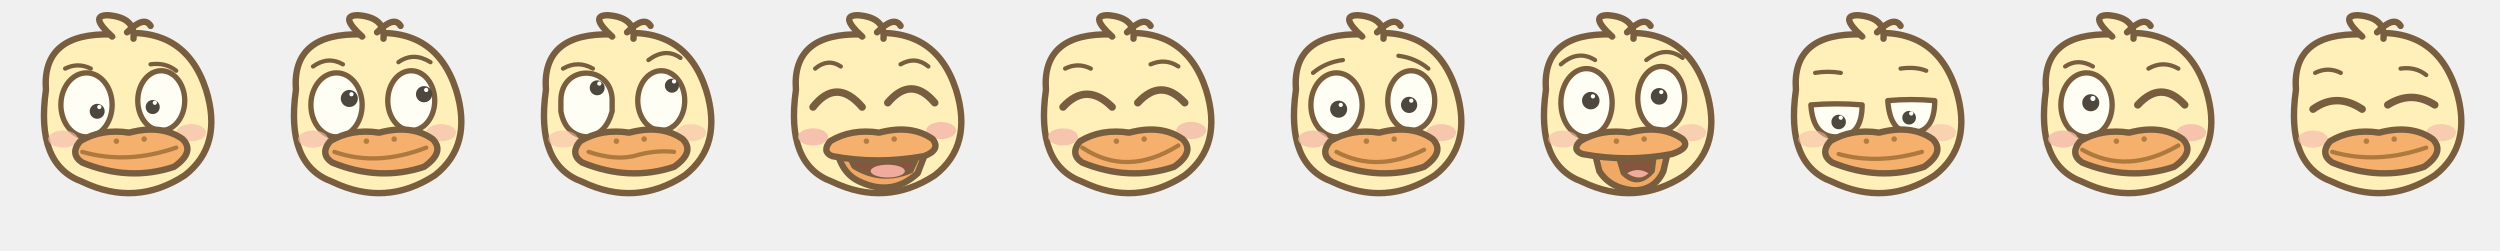
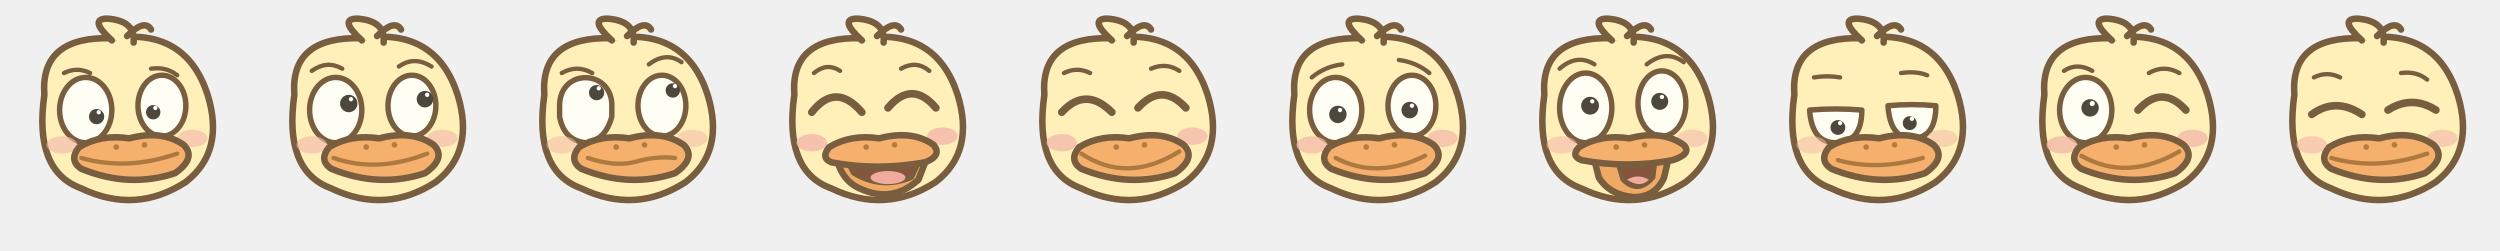
<svg xmlns="http://www.w3.org/2000/svg" width="1200" height="120" viewBox="0 0 1200 120">
  <g stroke="#785D3E" stroke-width="3" stroke-linecap="round" stroke-linejoin="round">
    <g id="pip-face-neutral" transform="translate(0 0)">
-       <g transform="translate(61 77) scale(1.025) translate(-61 -72)">
+       <g transform="translate(61 80) scale(1.045) translate(-61 -72)" data-growth-part="head">
        <path d="M23 39Q21 12 54 13Q88 8 98 39Q106 65 88 79Q65 94 40 82Q18 74 23 39Z" fill="#FFF0B9" />
        <path d="M54 14Q43 4 52 4Q65 5 64 15M61 12Q69 4 72 9" fill="#FFF0B9" />
        <path d="M32 29Q38 26 44 29M72 27Q79 26 84 30" fill="none" stroke-width="2" />
        <ellipse cx="42" cy="46" rx="12" ry="15" fill="#FFFEF4" stroke-width="2.5" />
        <ellipse cx="77" cy="44" rx="11" ry="14" fill="#FFFEF4" stroke-width="2.5" />
        <g fill="#4E473E" stroke="none">
          <circle cx="47" cy="49" r="3.5" />
          <circle cx="73" cy="47" r="3.3" />
        </g>
        <g fill="#FFF" stroke="none">
          <circle cx="48" cy="47" r="1" />
          <circle cx="74" cy="45" r="1" />
        </g>
        <g fill="#F4B9AA" opacity=".65" stroke="none">
          <ellipse cx="31" cy="62" rx="7" ry="4" />
          <ellipse cx="91" cy="59" rx="7" ry="4" />
        </g>
        <path d="M39 63Q49 57 62 59Q77 55 87 62Q93 68 83 75Q62 82 40 73Q34 69 39 63Z" fill="#F5B06D" />
        <path d="M40 68Q61 74 84 66" fill="none" stroke="#AD793E" stroke-width="2" />
        <g fill="#B37C40" stroke="none">
          <circle cx="56" cy="63" r="1.3" />
          <circle cx="69" cy="62" r="1.3" />
        </g>
      </g>
    </g>
    <g id="pip-face-listening" transform="translate(120 0)">
-       <g transform="translate(61 77) scale(1.025) translate(-61 -72)">
+       <g transform="translate(61 80) scale(1.045) translate(-61 -72)" data-growth-part="head">
        <path d="M23 39Q21 12 54 13Q88 8 98 39Q106 65 88 79Q65 94 40 82Q18 74 23 39Z" fill="#FFF0B9" />
        <path d="M54 14Q43 4 52 4Q65 5 64 15M61 12Q69 4 72 9" fill="#FFF0B9" />
        <path d="M31 28Q38 23 45 27M71 26Q78 21 86 26" fill="none" stroke-width="2" />
        <ellipse cx="42" cy="46" rx="12" ry="15" fill="#FFFEF4" stroke-width="2.5" />
        <ellipse cx="77" cy="44" rx="11" ry="14" fill="#FFFEF4" stroke-width="2.5" />
        <g fill="#4E473E" stroke="none">
          <circle cx="48" cy="43" r="4" />
          <circle cx="83" cy="41" r="3.8" />
        </g>
        <g fill="#FFF" stroke="none">
          <circle cx="49" cy="41" r="1" />
          <circle cx="84" cy="39" r="1" />
        </g>
        <g fill="#F4B9AA" opacity=".65" stroke="none">
          <ellipse cx="31" cy="62" rx="7" ry="4" />
          <ellipse cx="91" cy="59" rx="7" ry="4" />
        </g>
        <path d="M39 63Q49 57 62 59Q77 55 87 62Q93 68 83 75Q62 82 40 73Q34 69 39 63Z" fill="#F5B06D" />
        <path d="M41 68Q61 75 84 66" fill="none" stroke="#AD793E" stroke-width="2" />
        <g fill="#B37C40" stroke="none">
          <circle cx="56" cy="63" r="1.3" />
          <circle cx="69" cy="62" r="1.3" />
        </g>
      </g>
    </g>
    <g id="pip-face-thinking" transform="translate(240 0)">
-       <g transform="translate(61 77) scale(1.025) translate(-61 -72)">
+       <g transform="translate(61 80) scale(1.045) translate(-61 -72)" data-growth-part="head">
        <path d="M23 39Q21 12 54 13Q88 8 98 39Q106 65 88 79Q65 94 40 82Q18 74 23 39Z" fill="#FFF0B9" />
        <path d="M54 14Q43 4 52 4Q65 5 64 15M61 12Q69 4 72 9" fill="#FFF0B9" />
        <path d="M31 29Q38 25 45 29M71 25Q79 19 86 24" fill="none" stroke-width="2" />
        <path d="M30 44C30 27 53 27 54 43L54 49Q51 60 42 61Q32 60 30 49Z" fill="#FFFEF4" stroke-width="2.5" />
        <ellipse cx="77" cy="44" rx="11" ry="14" fill="#FFFEF4" stroke-width="2.5" />
        <g fill="#4E473E" stroke="none">
          <circle cx="47" cy="38" r="3.5" />
          <circle cx="82" cy="37" r="3.3" />
        </g>
        <g fill="#FFF" stroke="none">
          <circle cx="48" cy="36" r="1" />
          <circle cx="83" cy="35" r="1" />
        </g>
        <g fill="#F4B9AA" opacity=".55" stroke="none">
          <ellipse cx="31" cy="62" rx="7" ry="4" />
          <ellipse cx="91" cy="59" rx="7" ry="4" />
        </g>
        <path d="M39 63Q49 57 62 59Q77 55 87 62Q93 68 83 75Q62 82 40 73Q34 69 39 63Z" fill="#F5B06D" />
        <path d="M43 68Q55 72 64 70Q74 67 83 68" fill="none" stroke="#AD793E" stroke-width="2" />
        <g fill="#B37C40" stroke="none">
          <circle cx="56" cy="63" r="1.3" />
          <circle cx="69" cy="62" r="1.3" />
        </g>
      </g>
    </g>
    <g id="pip-face-delighted" transform="translate(360 0)">
-       <g transform="translate(61 77) scale(1.025) translate(-61 -72)">
+       <g transform="translate(61 80) scale(1.045) translate(-61 -72)" data-growth-part="head">
        <path d="M23 39Q21 12 54 13Q88 8 98 39Q106 65 88 79Q65 94 40 82Q18 74 23 39Z" fill="#FFF0B9" />
        <path d="M54 14Q43 4 52 4Q65 5 64 15M61 12Q69 4 72 9" fill="#FFF0B9" />
        <path d="M32 29Q38 24 44 28M72 27Q79 23 85 28" fill="none" stroke-width="2" />
        <path d="M31 47Q42 33 54 47M66 45Q77 32 88 45" fill="none" stroke-width="3.5" />
        <g fill="#F4B9AA" opacity=".85" stroke="none">
          <ellipse cx="31" cy="61" rx="7" ry="4" />
          <ellipse cx="91" cy="58" rx="7" ry="4" />
        </g>
        <path d="M42 66Q60 63 85 65L80 78Q68 89 53 82Q44 78 42 66Z" fill="#F0A865" />
        <path d="M46 67Q62 65 82 66L77 77Q63 83 50 75Z" fill="#85553E" stroke-width="2" />
        <ellipse cx="66" cy="77" rx="8" ry="3" fill="#EFAB9D" stroke="none" />
        <path d="M39 63Q49 57 62 59Q77 55 87 62Q91 67 83 70Q61 74 40 70Q35 68 39 63Z" fill="#F5B06D" />
        <g fill="#B37C40" stroke="none">
          <circle cx="56" cy="63" r="1.3" />
          <circle cx="69" cy="62" r="1.3" />
        </g>
      </g>
    </g>
    <g id="pip-face-proud" transform="translate(480 0)">
-       <g transform="translate(61 77) scale(1.025) translate(-61 -72)">
+       <g transform="translate(61 80) scale(1.045) translate(-61 -72)" data-growth-part="head">
        <path d="M23 39Q21 12 54 13Q88 8 98 39Q106 65 88 79Q65 94 40 82Q18 74 23 39Z" fill="#FFF0B9" />
        <path d="M54 14Q43 4 52 4Q65 5 64 15M61 12Q69 4 72 9" fill="#FFF0B9" />
        <path d="M32 29Q38 26 44 29M72 27Q79 24 85 28" fill="none" stroke-width="2" />
        <path d="M31 47Q42 35 54 47M66 45Q77 33 88 45" fill="none" stroke-width="3.5" />
        <g fill="#F4B9AA" opacity=".78" stroke="none">
          <ellipse cx="31" cy="61" rx="7" ry="4" />
          <ellipse cx="91" cy="58" rx="7" ry="4" />
        </g>
        <path d="M39 63Q49 57 62 59Q77 55 87 62Q93 68 83 75Q62 82 40 73Q34 69 39 63Z" fill="#F5B06D" />
        <path d="M40 66Q61 80 85 65" fill="none" stroke="#AD793E" stroke-width="2" />
        <g fill="#B37C40" stroke="none">
          <circle cx="56" cy="63" r="1.3" />
          <circle cx="69" cy="62" r="1.3" />
        </g>
      </g>
    </g>
    <g id="pip-face-encourage" transform="translate(600 0)">
-       <g transform="translate(61 77) scale(1.025) translate(-61 -72)">
+       <g transform="translate(61 80) scale(1.045) translate(-61 -72)" data-growth-part="head">
        <path d="M23 39Q21 12 54 13Q88 8 98 39Q106 65 88 79Q65 94 40 82Q18 74 23 39Z" fill="#FFF0B9" />
        <path d="M54 14Q43 4 52 4Q65 5 64 15M61 12Q69 4 72 9" fill="#FFF0B9" />
        <path d="M31 31Q37 26 45 25M71 23Q79 24 85 29" fill="none" stroke-width="2" />
        <ellipse cx="42" cy="46" rx="12" ry="15" fill="#FFFEF4" stroke-width="2.5" />
        <ellipse cx="77" cy="44" rx="11" ry="14" fill="#FFFEF4" stroke-width="2.5" />
        <g fill="#4E473E" stroke="none">
          <circle cx="43" cy="48" r="4" />
          <circle cx="76" cy="46" r="3.8" />
        </g>
        <g fill="#FFF" stroke="none">
          <circle cx="44" cy="46" r="1" />
          <circle cx="77" cy="44" r="1" />
        </g>
        <g fill="#F4B9AA" opacity=".75" stroke="none">
          <ellipse cx="31" cy="62" rx="7" ry="4" />
          <ellipse cx="91" cy="59" rx="7" ry="4" />
        </g>
        <path d="M39 63Q49 57 62 59Q77 55 87 62Q93 68 83 75Q62 82 40 73Q34 69 39 63Z" fill="#F5B06D" />
        <path d="M42 68Q61 78 83 67" fill="none" stroke="#AD793E" stroke-width="2" />
        <g fill="#B37C40" stroke="none">
          <circle cx="56" cy="63" r="1.3" />
          <circle cx="69" cy="62" r="1.3" />
        </g>
      </g>
    </g>
    <g id="pip-face-surprised" transform="translate(720 0)">
-       <g transform="translate(61 77) scale(1.025) translate(-61 -72)">
+       <g transform="translate(61 80) scale(1.045) translate(-61 -72)" data-growth-part="head">
        <path d="M23 39Q21 12 54 13Q88 8 98 39Q106 65 88 79Q65 94 40 82Q18 74 23 39Z" fill="#FFF0B9" />
        <path d="M54 14Q43 4 52 4Q65 5 64 15M61 12Q69 4 72 9" fill="#FFF0B9" />
        <path d="M30 27Q38 20 46 25M70 25Q79 18 87 24" fill="none" stroke-width="2" />
        <ellipse cx="42" cy="45" rx="12" ry="16" fill="#FFFEF4" stroke-width="2.5" />
        <ellipse cx="77" cy="43" rx="11" ry="15" fill="#FFFEF4" stroke-width="2.5" />
        <g fill="#4E473E" stroke="none">
          <circle cx="44" cy="44" r="4.1" />
          <circle cx="76" cy="42" r="3.9" />
        </g>
        <g fill="#FFF" stroke="none">
          <circle cx="45" cy="42" r="1" />
          <circle cx="77" cy="40" r="1" />
        </g>
        <g fill="#F4B9AA" opacity=".6" stroke="none">
          <ellipse cx="31" cy="62" rx="7" ry="4" />
          <ellipse cx="91" cy="59" rx="7" ry="4" />
        </g>
        <path d="M45 65Q61 60 81 64L78 77Q74 86 64 86Q53 85 48 77Z" fill="#F0A865" />
        <path d="M56 68C57 62 72 62 74 69L73 77Q66 85 59 78Z" fill="#85553E" stroke-width="2" />
        <path d="M61 78Q66 75 71 78Q67 82 61 78Z" fill="#EFAB9D" stroke="none" />
        <path d="M39 63Q49 57 62 59Q77 55 87 62Q91 66 82 69Q61 73 40 69Q35 67 39 63Z" fill="#F5B06D" />
        <g fill="#B37C40" stroke="none">
          <circle cx="56" cy="63" r="1.3" />
          <circle cx="69" cy="62" r="1.3" />
        </g>
      </g>
    </g>
    <g id="pip-face-sleepy" transform="translate(840 0)">
-       <g transform="translate(61 77) scale(1.025) translate(-61 -72)">
+       <g transform="translate(61 80) scale(1.045) translate(-61 -72)" data-growth-part="head">
        <path d="M23 39Q21 12 54 13Q88 8 98 39Q106 65 88 79Q65 94 40 82Q18 74 23 39Z" fill="#FFF0B9" />
        <path d="M54 14Q43 4 52 4Q65 5 64 15M61 12Q69 4 72 9" fill="#FFF0B9" />
        <path d="M32 31Q38 30 44 31M72 29Q79 28 84 30" fill="none" stroke-width="2" />
        <path d="M30 46Q42 45 54 46Q54 61 42 61Q31 61 30 46Z" fill="#FFFEF4" stroke-width="2.5" />
        <path d="M66 44Q77 43 88 44Q88 59 77 59Q67 59 66 44Z" fill="#FFFEF4" stroke-width="2.5" />
        <g fill="#4E473E" stroke="none">
          <circle cx="43" cy="54" r="3.4" />
          <circle cx="76" cy="52" r="3.2" />
        </g>
        <g fill="#FFF" stroke="none">
          <circle cx="44" cy="52" r="1" />
          <circle cx="77" cy="50" r="1" />
        </g>
        <g fill="#F4B9AA" opacity=".55" stroke="none">
          <ellipse cx="31" cy="62" rx="7" ry="4" />
          <ellipse cx="91" cy="59" rx="7" ry="4" />
        </g>
        <path d="M39 63Q49 57 62 59Q77 55 87 62Q93 68 83 75Q62 82 40 73Q34 69 39 63Z" fill="#F5B06D" />
        <path d="M43 69Q61 74 82 68" fill="none" stroke="#AD793E" stroke-width="2" />
        <g fill="#B37C40" stroke="none">
          <circle cx="56" cy="63" r="1.3" />
          <circle cx="69" cy="62" r="1.3" />
        </g>
      </g>
    </g>
    <g id="pip-face-wink" transform="translate(960 0)">
-       <g transform="translate(61 77) scale(1.025) translate(-61 -72)">
+       <g transform="translate(61 80) scale(1.045) translate(-61 -72)" data-growth-part="head">
        <path d="M23 39Q21 12 54 13Q88 8 98 39Q106 65 88 79Q65 94 40 82Q18 74 23 39Z" fill="#FFF0B9" />
        <path d="M54 14Q43 4 52 4Q65 5 64 15M61 12Q69 4 72 9" fill="#FFF0B9" />
        <path d="M32 28Q38 24 45 28M71 29Q78 25 85 29" fill="none" stroke-width="2" />
        <ellipse cx="42" cy="46" rx="12" ry="15" fill="#FFFEF4" stroke-width="2.5" />
        <circle cx="44" cy="45" r="4" fill="#4E473E" stroke="none" />
        <circle cx="45" cy="43" r="1.2" fill="#FFF" stroke="none" />
        <path d="M66 46Q77 34 88 46" fill="none" stroke-width="3.5" />
        <g fill="#F4B9AA" opacity=".8" stroke="none">
          <ellipse cx="31" cy="62" rx="7" ry="4" />
          <ellipse cx="91" cy="59" rx="7" ry="4" />
        </g>
        <path d="M39 63Q49 57 62 59Q77 55 87 62Q93 68 83 75Q62 82 40 73Q34 69 39 63Z" fill="#F5B06D" />
        <path d="M40 67Q61 79 85 65" fill="none" stroke="#AD793E" stroke-width="2" />
        <g fill="#B37C40" stroke="none">
          <circle cx="56" cy="63" r="1.3" />
          <circle cx="69" cy="62" r="1.3" />
        </g>
      </g>
    </g>
    <g id="pip-face-blink" transform="translate(1080 0)">
-       <g transform="translate(61 77) scale(1.025) translate(-61 -72)">
+       <g transform="translate(61 80) scale(1.045) translate(-61 -72)" data-growth-part="head">
        <path d="M23 39Q21 12 54 13Q88 8 98 39Q106 65 88 79Q65 94 40 82Q18 74 23 39Z" fill="#FFF0B9" />
        <path d="M54 14Q43 4 52 4Q65 5 64 15M61 12Q69 4 72 9" fill="#FFF0B9" />
        <path d="M32 31Q38 28 44 31M72 29Q79 28 84 32" fill="none" stroke-width="2" />
        <path d="M31 48Q42 40 54 48M66 46Q77 39 88 46" fill="none" stroke-width="3.5" />
        <g fill="#F4B9AA" opacity=".65" stroke="none">
          <ellipse cx="31" cy="62" rx="7" ry="4" />
          <ellipse cx="91" cy="59" rx="7" ry="4" />
        </g>
        <path d="M39 63Q49 57 62 59Q77 55 87 62Q93 68 83 75Q62 82 40 73Q34 69 39 63Z" fill="#F5B06D" />
        <path d="M40 68Q61 74 84 66" fill="none" stroke="#AD793E" stroke-width="2" />
        <g fill="#B37C40" stroke="none">
          <circle cx="56" cy="63" r="1.3" />
          <circle cx="69" cy="62" r="1.3" />
        </g>
      </g>
    </g>
  </g>
</svg>
